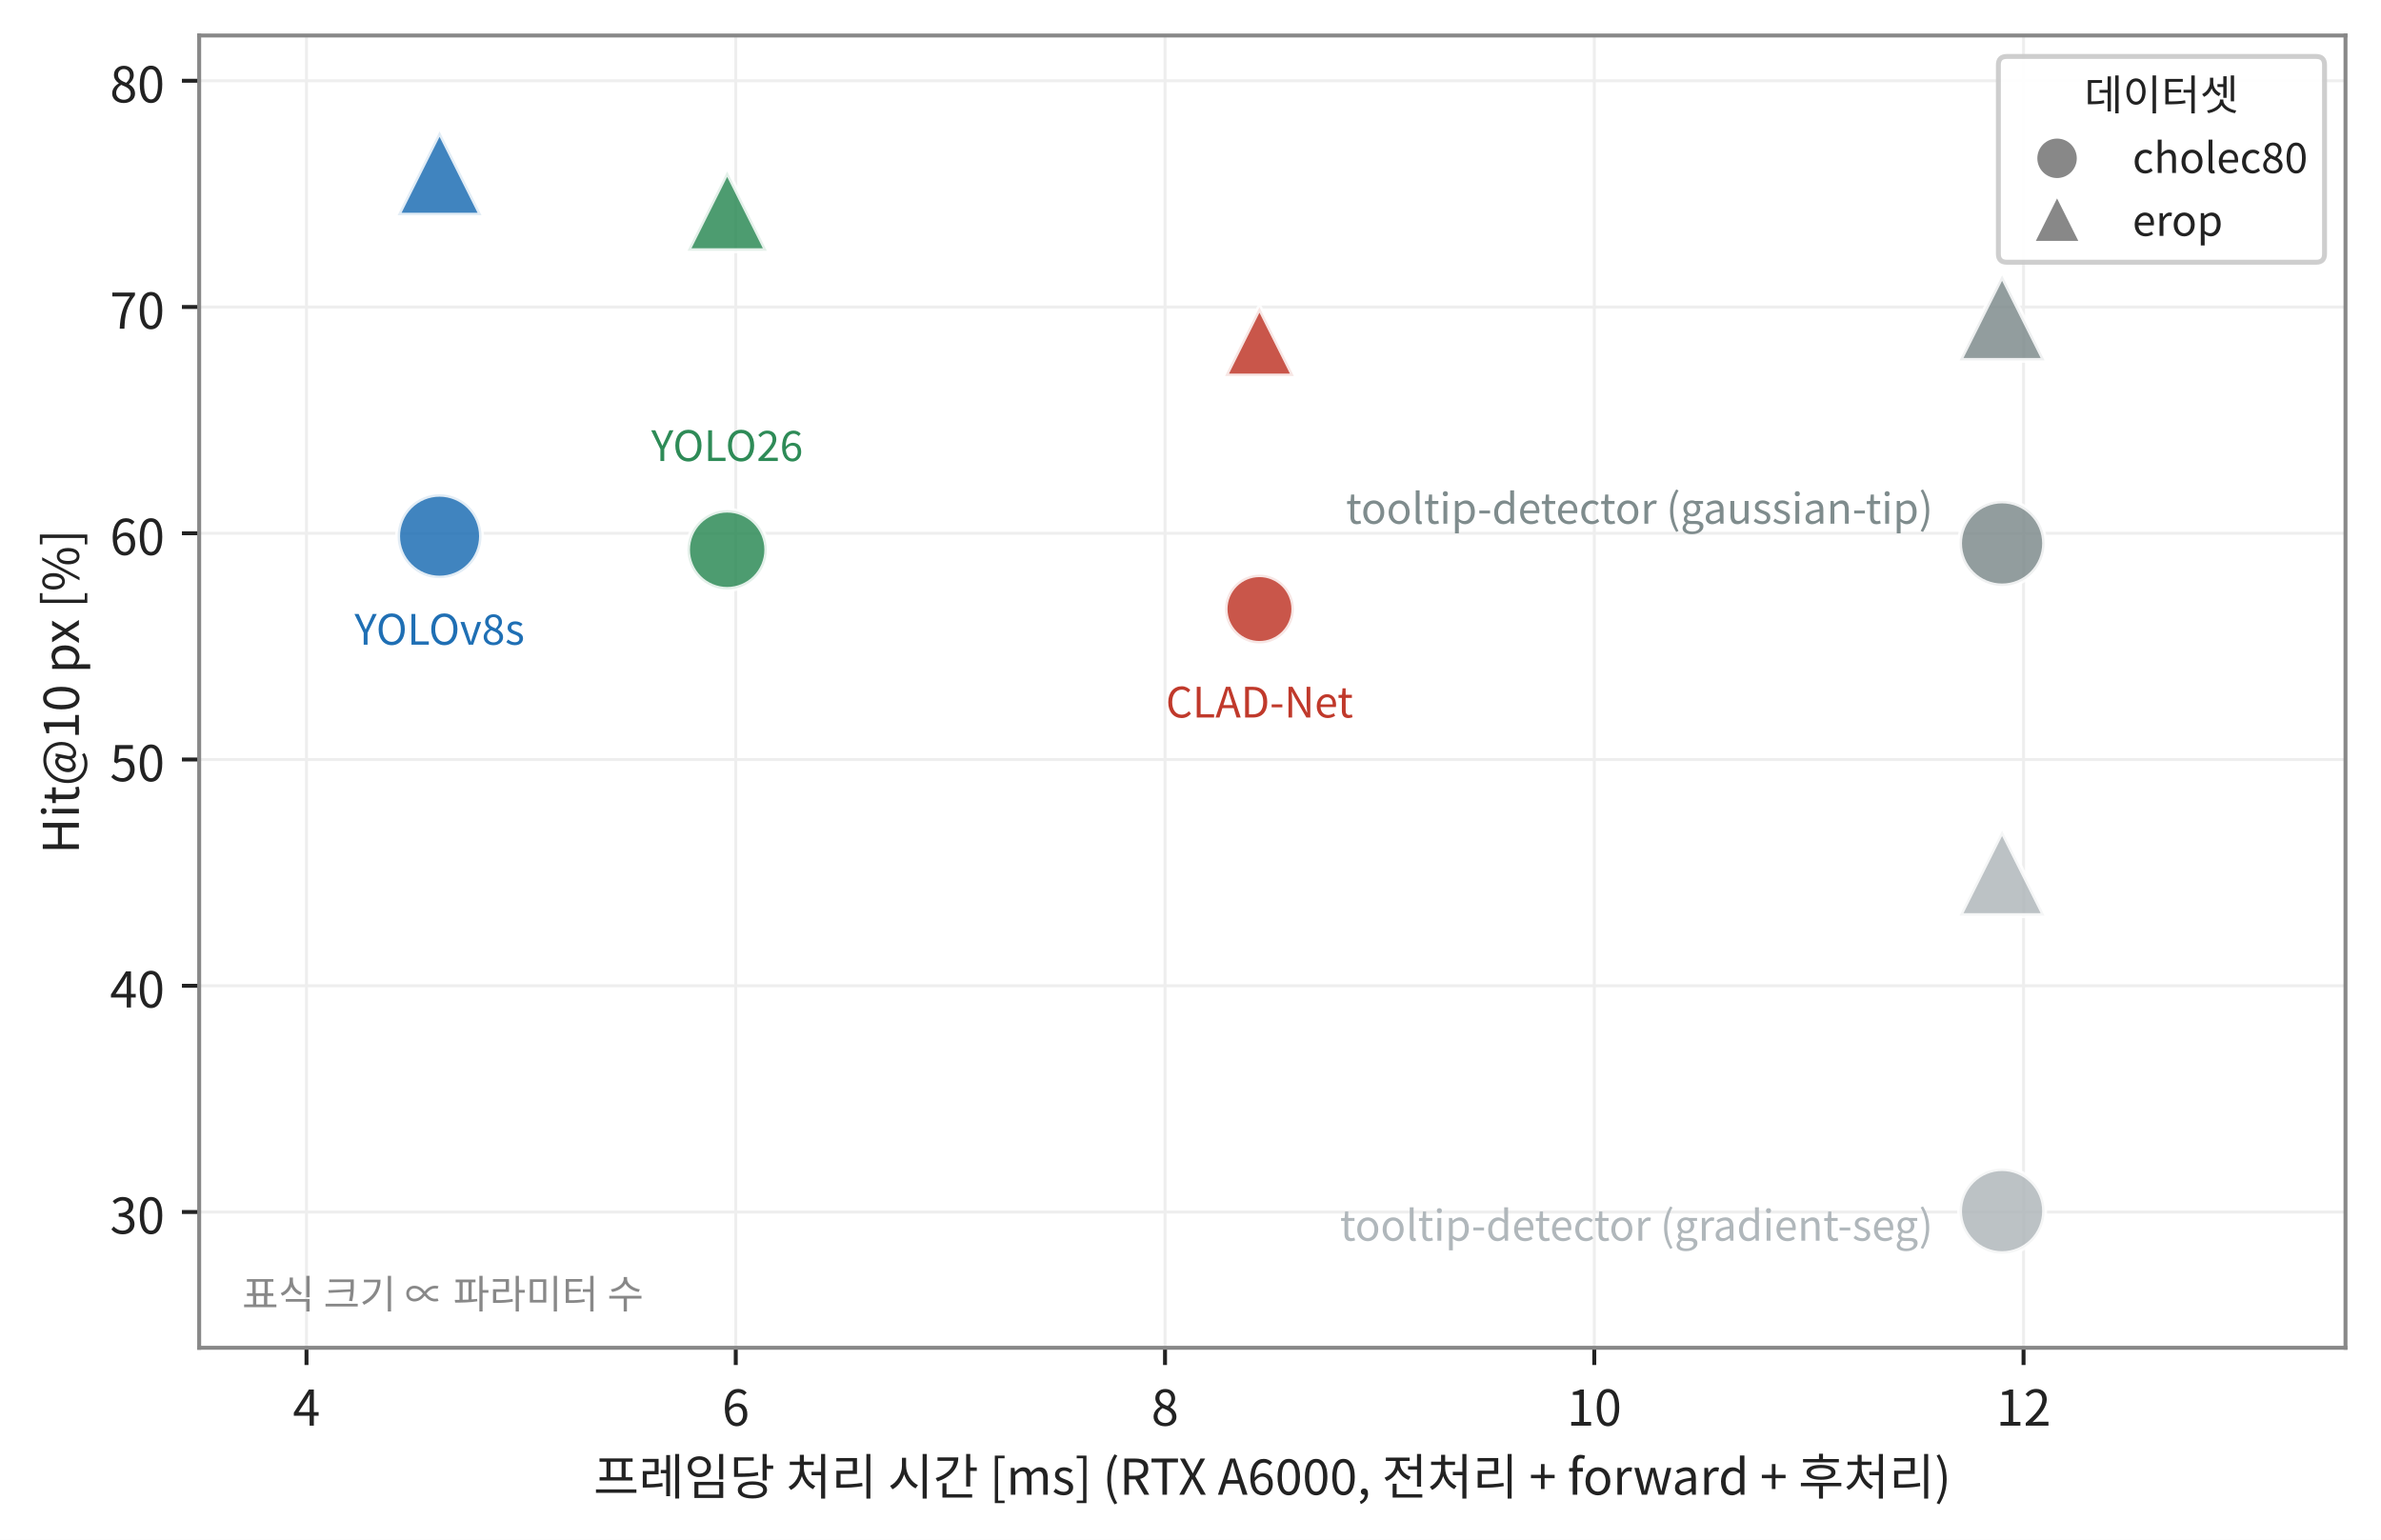
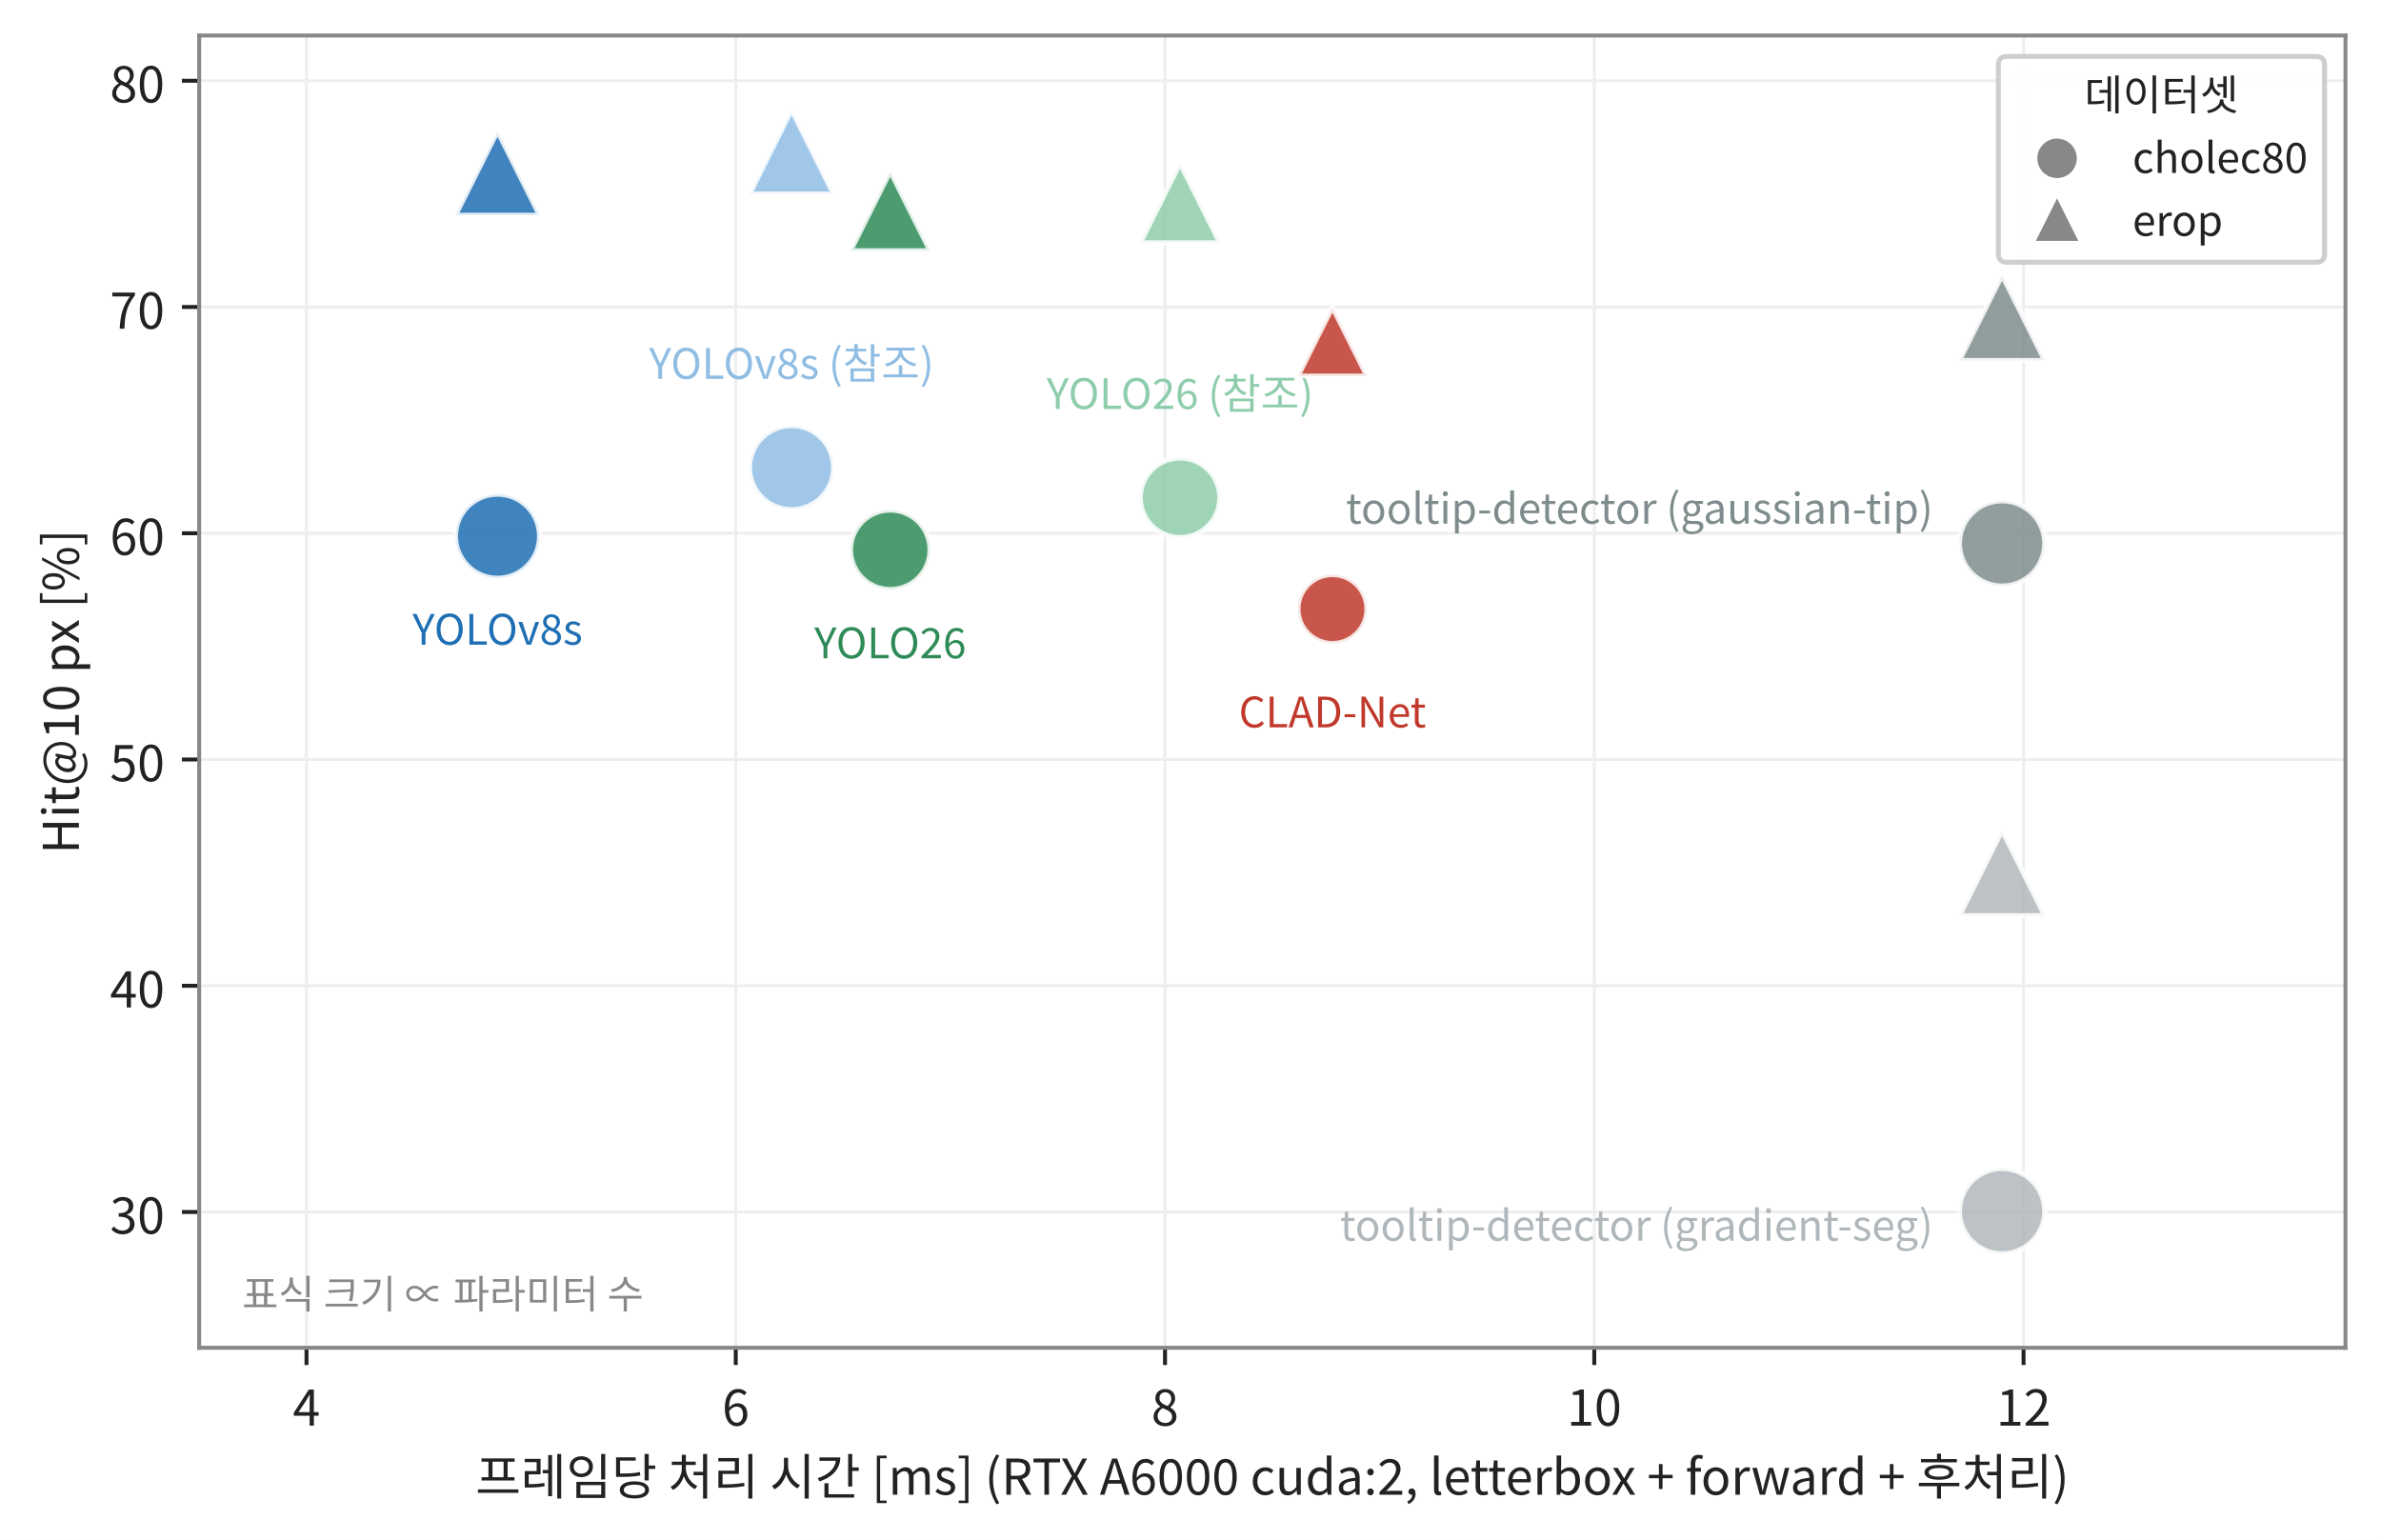
<svg xmlns="http://www.w3.org/2000/svg" xmlns:xlink="http://www.w3.org/1999/xlink" width="482.831pt" height="312.271pt" viewBox="0 0 482.831 312.271" version="1.1">
  <defs>
    <style type="text/css">*{stroke-linejoin: round; stroke-linecap: butt}</style>
  </defs>
  <g id="figure_1">
    <g id="patch_1">
      <path d="M 0 312.271  L 482.831 312.271  L 482.831 0  L 0 0  z " style="fill: #ffffff" />
    </g>
    <g id="axes_1">
      <g id="patch_2">
        <path d="M 40.391 273.312  L 475.631 273.312  L 475.631 7.2  L 40.391 7.2  z " style="fill: #ffffff" />
      </g>
      <g id="matplotlib.axis_1">
        <g id="xtick_1">
          <g id="line2d_1">
-             <path d="M 62.153 273.312  L 62.153 7.2  " clip-path="url(#pa498718933)" style="fill: none; stroke: #eeeeee; stroke-width: 0.6; stroke-linecap: square" />
+             <path d="M 62.153 273.312  L 62.153 7.2  " clip-path="url(#p1fe348d883)" style="fill: none; stroke: #eeeeee; stroke-width: 0.6; stroke-linecap: square" />
          </g>
          <g id="line2d_2">
            <defs>
-               <path id="me7323edc23" d="M 0 0  L 0 3.5  " style="stroke: #222222; stroke-width: 0.8" />
+               <path id="md5308b21cf" d="M 0 0  L 0 3.5  " style="stroke: #222222; stroke-width: 0.8" />
            </defs>
            <g>
-               <use xlink:href="#me7323edc23" x="62.153" y="273.312" style="fill: #222222; stroke: #222222; stroke-width: 0.8" />
+               <use xlink:href="#md5308b21cf" x="62.153" y="273.312" style="fill: #222222; stroke: #222222; stroke-width: 0.8" />
            </g>
          </g>
          <g id="text_1">
            <text style="font-size: 10px; font-family: 'Noto Sans CJK KR', 'NanumGothic', 'DejaVu Sans'; text-anchor: middle; fill: #222222" x="62.153" y="289.112" transform="rotate(-0 62.15263 289.112)">4</text>
          </g>
        </g>
        <g id="xtick_2">
          <g id="line2d_3">
-             <path d="M 149.201 273.312  L 149.201 7.2  " clip-path="url(#pa498718933)" style="fill: none; stroke: #eeeeee; stroke-width: 0.6; stroke-linecap: square" />
+             <path d="M 149.201 273.312  L 149.201 7.2  " clip-path="url(#p1fe348d883)" style="fill: none; stroke: #eeeeee; stroke-width: 0.6; stroke-linecap: square" />
          </g>
          <g id="line2d_4">
            <g>
-               <use xlink:href="#me7323edc23" x="149.201" y="273.312" style="fill: #222222; stroke: #222222; stroke-width: 0.8" />
+               <use xlink:href="#md5308b21cf" x="149.201" y="273.312" style="fill: #222222; stroke: #222222; stroke-width: 0.8" />
            </g>
          </g>
          <g id="text_2">
            <text style="font-size: 10px; font-family: 'Noto Sans CJK KR', 'NanumGothic', 'DejaVu Sans'; text-anchor: middle; fill: #222222" x="149.201" y="289.112" transform="rotate(-0 149.2006 289.112)">6</text>
          </g>
        </g>
        <g id="xtick_3">
          <g id="line2d_5">
-             <path d="M 236.249 273.312  L 236.249 7.2  " clip-path="url(#pa498718933)" style="fill: none; stroke: #eeeeee; stroke-width: 0.6; stroke-linecap: square" />
+             <path d="M 236.249 273.312  L 236.249 7.2  " clip-path="url(#p1fe348d883)" style="fill: none; stroke: #eeeeee; stroke-width: 0.6; stroke-linecap: square" />
          </g>
          <g id="line2d_6">
            <g>
-               <use xlink:href="#me7323edc23" x="236.249" y="273.312" style="fill: #222222; stroke: #222222; stroke-width: 0.8" />
+               <use xlink:href="#md5308b21cf" x="236.249" y="273.312" style="fill: #222222; stroke: #222222; stroke-width: 0.8" />
            </g>
          </g>
          <g id="text_3">
            <text style="font-size: 10px; font-family: 'Noto Sans CJK KR', 'NanumGothic', 'DejaVu Sans'; text-anchor: middle; fill: #222222" x="236.249" y="289.112" transform="rotate(-0 236.2486 289.112)">8</text>
          </g>
        </g>
        <g id="xtick_4">
          <g id="line2d_7">
-             <path d="M 323.297 273.312  L 323.297 7.2  " clip-path="url(#pa498718933)" style="fill: none; stroke: #eeeeee; stroke-width: 0.6; stroke-linecap: square" />
+             <path d="M 323.297 273.312  L 323.297 7.2  " clip-path="url(#p1fe348d883)" style="fill: none; stroke: #eeeeee; stroke-width: 0.6; stroke-linecap: square" />
          </g>
          <g id="line2d_8">
            <g>
-               <use xlink:href="#me7323edc23" x="323.297" y="273.312" style="fill: #222222; stroke: #222222; stroke-width: 0.8" />
+               <use xlink:href="#md5308b21cf" x="323.297" y="273.312" style="fill: #222222; stroke: #222222; stroke-width: 0.8" />
            </g>
          </g>
          <g id="text_4">
            <text style="font-size: 10px; font-family: 'Noto Sans CJK KR', 'NanumGothic', 'DejaVu Sans'; text-anchor: middle; fill: #222222" x="323.297" y="289.112" transform="rotate(-0 323.2966 289.112)">10</text>
          </g>
        </g>
        <g id="xtick_5">
          <g id="line2d_9">
-             <path d="M 410.345 273.312  L 410.345 7.2  " clip-path="url(#pa498718933)" style="fill: none; stroke: #eeeeee; stroke-width: 0.6; stroke-linecap: square" />
+             <path d="M 410.345 273.312  L 410.345 7.2  " clip-path="url(#p1fe348d883)" style="fill: none; stroke: #eeeeee; stroke-width: 0.6; stroke-linecap: square" />
          </g>
          <g id="line2d_10">
            <g>
-               <use xlink:href="#me7323edc23" x="410.345" y="273.312" style="fill: #222222; stroke: #222222; stroke-width: 0.8" />
+               <use xlink:href="#md5308b21cf" x="410.345" y="273.312" style="fill: #222222; stroke: #222222; stroke-width: 0.8" />
            </g>
          </g>
          <g id="text_5">
            <text style="font-size: 10px; font-family: 'Noto Sans CJK KR', 'NanumGothic', 'DejaVu Sans'; text-anchor: middle; fill: #222222" x="410.345" y="289.112" transform="rotate(-0 410.3446 289.112)">12</text>
          </g>
        </g>
        <g id="text_6">
-           <text style="font-size: 10px; font-family: 'Noto Sans CJK KR', 'NanumGothic', 'DejaVu Sans'; text-anchor: middle; fill: #222222" x="258.011" y="303.112" transform="rotate(-0 258.0106 303.112)">프레임당 처리 시간 [ms]  (RTX A6000, 전처리 + forward + 후처리)</text>
+           <text style="font-size: 10px; font-family: 'Noto Sans CJK KR', 'NanumGothic', 'DejaVu Sans'; text-anchor: middle; fill: #222222" x="258.011" y="303.112" transform="rotate(-0 258.0106 303.112)">프레임당 처리 시간 [ms]  (RTX A6000 cuda:2, letterbox + forward + 후처리)</text>
        </g>
      </g>
      <g id="matplotlib.axis_2">
        <g id="ytick_1">
          <g id="line2d_11">
-             <path d="M 40.391 245.783  L 475.631 245.783  " clip-path="url(#pa498718933)" style="fill: none; stroke: #eeeeee; stroke-width: 0.6; stroke-linecap: square" />
+             <path d="M 40.391 245.783  L 475.631 245.783  " clip-path="url(#p1fe348d883)" style="fill: none; stroke: #eeeeee; stroke-width: 0.6; stroke-linecap: square" />
          </g>
          <g id="line2d_12">
            <defs>
-               <path id="m75d88e7c2c" d="M 0 0  L -3.5 0  " style="stroke: #222222; stroke-width: 0.8" />
+               <path id="m856b063bbc" d="M 0 0  L -3.5 0  " style="stroke: #222222; stroke-width: 0.8" />
            </defs>
            <g>
-               <use xlink:href="#m75d88e7c2c" x="40.391" y="245.783" style="fill: #222222; stroke: #222222; stroke-width: 0.8" />
+               <use xlink:href="#m856b063bbc" x="40.391" y="245.783" style="fill: #222222; stroke: #222222; stroke-width: 0.8" />
            </g>
          </g>
          <g id="text_7">
            <text style="font-size: 10px; font-family: 'Noto Sans CJK KR', 'NanumGothic', 'DejaVu Sans'; text-anchor: end; fill: #222222" x="33.391" y="250.183" transform="rotate(-0 33.39062 250.1832)">30</text>
          </g>
        </g>
        <g id="ytick_2">
          <g id="line2d_13">
-             <path d="M 40.391 199.902  L 475.631 199.902  " clip-path="url(#pa498718933)" style="fill: none; stroke: #eeeeee; stroke-width: 0.6; stroke-linecap: square" />
+             <path d="M 40.391 199.902  L 475.631 199.902  " clip-path="url(#p1fe348d883)" style="fill: none; stroke: #eeeeee; stroke-width: 0.6; stroke-linecap: square" />
          </g>
          <g id="line2d_14">
            <g>
-               <use xlink:href="#m75d88e7c2c" x="40.391" y="199.902" style="fill: #222222; stroke: #222222; stroke-width: 0.8" />
+               <use xlink:href="#m856b063bbc" x="40.391" y="199.902" style="fill: #222222; stroke: #222222; stroke-width: 0.8" />
            </g>
          </g>
          <g id="text_8">
            <text style="font-size: 10px; font-family: 'Noto Sans CJK KR', 'NanumGothic', 'DejaVu Sans'; text-anchor: end; fill: #222222" x="33.391" y="204.302" transform="rotate(-0 33.39062 204.3018)">40</text>
          </g>
        </g>
        <g id="ytick_3">
          <g id="line2d_15">
-             <path d="M 40.391 154.02  L 475.631 154.02  " clip-path="url(#pa498718933)" style="fill: none; stroke: #eeeeee; stroke-width: 0.6; stroke-linecap: square" />
+             <path d="M 40.391 154.02  L 475.631 154.02  " clip-path="url(#p1fe348d883)" style="fill: none; stroke: #eeeeee; stroke-width: 0.6; stroke-linecap: square" />
          </g>
          <g id="line2d_16">
            <g>
-               <use xlink:href="#m75d88e7c2c" x="40.391" y="154.02" style="fill: #222222; stroke: #222222; stroke-width: 0.8" />
+               <use xlink:href="#m856b063bbc" x="40.391" y="154.02" style="fill: #222222; stroke: #222222; stroke-width: 0.8" />
            </g>
          </g>
          <g id="text_9">
            <text style="font-size: 10px; font-family: 'Noto Sans CJK KR', 'NanumGothic', 'DejaVu Sans'; text-anchor: end; fill: #222222" x="33.391" y="158.42" transform="rotate(-0 33.39062 158.4204)">50</text>
          </g>
        </g>
        <g id="ytick_4">
          <g id="line2d_17">
-             <path d="M 40.391 108.139  L 475.631 108.139  " clip-path="url(#pa498718933)" style="fill: none; stroke: #eeeeee; stroke-width: 0.6; stroke-linecap: square" />
+             <path d="M 40.391 108.139  L 475.631 108.139  " clip-path="url(#p1fe348d883)" style="fill: none; stroke: #eeeeee; stroke-width: 0.6; stroke-linecap: square" />
          </g>
          <g id="line2d_18">
            <g>
-               <use xlink:href="#m75d88e7c2c" x="40.391" y="108.139" style="fill: #222222; stroke: #222222; stroke-width: 0.8" />
+               <use xlink:href="#m856b063bbc" x="40.391" y="108.139" style="fill: #222222; stroke: #222222; stroke-width: 0.8" />
            </g>
          </g>
          <g id="text_10">
            <text style="font-size: 10px; font-family: 'Noto Sans CJK KR', 'NanumGothic', 'DejaVu Sans'; text-anchor: end; fill: #222222" x="33.391" y="112.539" transform="rotate(-0 33.39062 112.539)">60</text>
          </g>
        </g>
        <g id="ytick_5">
          <g id="line2d_19">
-             <path d="M 40.391 62.258  L 475.631 62.258  " clip-path="url(#pa498718933)" style="fill: none; stroke: #eeeeee; stroke-width: 0.6; stroke-linecap: square" />
+             <path d="M 40.391 62.258  L 475.631 62.258  " clip-path="url(#p1fe348d883)" style="fill: none; stroke: #eeeeee; stroke-width: 0.6; stroke-linecap: square" />
          </g>
          <g id="line2d_20">
            <g>
-               <use xlink:href="#m75d88e7c2c" x="40.391" y="62.258" style="fill: #222222; stroke: #222222; stroke-width: 0.8" />
+               <use xlink:href="#m856b063bbc" x="40.391" y="62.258" style="fill: #222222; stroke: #222222; stroke-width: 0.8" />
            </g>
          </g>
          <g id="text_11">
            <text style="font-size: 10px; font-family: 'Noto Sans CJK KR', 'NanumGothic', 'DejaVu Sans'; text-anchor: end; fill: #222222" x="33.391" y="66.658" transform="rotate(-0 33.39062 66.65766)">70</text>
          </g>
        </g>
        <g id="ytick_6">
          <g id="line2d_21">
-             <path d="M 40.391 16.376  L 475.631 16.376  " clip-path="url(#pa498718933)" style="fill: none; stroke: #eeeeee; stroke-width: 0.6; stroke-linecap: square" />
+             <path d="M 40.391 16.376  L 475.631 16.376  " clip-path="url(#p1fe348d883)" style="fill: none; stroke: #eeeeee; stroke-width: 0.6; stroke-linecap: square" />
          </g>
          <g id="line2d_22">
            <g>
-               <use xlink:href="#m75d88e7c2c" x="40.391" y="16.376" style="fill: #222222; stroke: #222222; stroke-width: 0.8" />
+               <use xlink:href="#m856b063bbc" x="40.391" y="16.376" style="fill: #222222; stroke: #222222; stroke-width: 0.8" />
            </g>
          </g>
          <g id="text_12">
            <text style="font-size: 10px; font-family: 'Noto Sans CJK KR', 'NanumGothic', 'DejaVu Sans'; text-anchor: end; fill: #222222" x="33.391" y="20.776" transform="rotate(-0 33.39062 20.77628)">80</text>
          </g>
        </g>
        <g id="text_13">
          <text style="font-size: 10px; font-family: 'Noto Sans CJK KR', 'NanumGothic', 'DejaVu Sans'; text-anchor: middle; fill: #222222" x="16" y="140.256" transform="rotate(-90 16 140.256)">Hit@10 px [%]</text>
        </g>
      </g>
      <g id="patch_3">
        <path d="M 40.391 273.312  L 40.391 7.2  " style="fill: none; stroke: #888888; stroke-width: 0.8; stroke-linejoin: miter; stroke-linecap: square" />
      </g>
      <g id="patch_4">
        <path d="M 475.631 273.312  L 475.631 7.2  " style="fill: none; stroke: #888888; stroke-width: 0.8; stroke-linejoin: miter; stroke-linecap: square" />
      </g>
      <g id="patch_5">
        <path d="M 40.391 273.312  L 475.631 273.312  " style="fill: none; stroke: #888888; stroke-width: 0.8; stroke-linejoin: miter; stroke-linecap: square" />
      </g>
      <g id="patch_6">
        <path d="M 40.391 7.2  L 475.631 7.2  " style="fill: none; stroke: #888888; stroke-width: 0.8; stroke-linejoin: miter; stroke-linecap: square" />
      </g>
      <g id="PathCollection_1">
        <defs>
-           <path id="maf122e0b66" d="M 0 8.509  C 2.257 8.509 4.421 7.613 6.017 6.017  C 7.613 4.421 8.509 2.257 8.509 0  C 8.509 -2.257 7.613 -4.421 6.017 -6.017  C 4.421 -7.613 2.257 -8.509 0 -8.509  C -2.257 -8.509 -4.421 -7.613 -6.017 -6.017  C -7.613 -4.421 -8.509 -2.257 -8.509 0  C -8.509 2.257 -7.613 4.421 -6.017 6.017  C -4.421 7.613 -2.257 8.509 0 8.509  z " style="stroke: #ffffff; stroke-opacity: 0.85" />
-         </defs>
-         <g clip-path="url(#pa498718933)">
-           <use xlink:href="#maf122e0b66" x="89.138" y="108.735" style="fill: #1f6fb4; fill-opacity: 0.85; stroke: #ffffff; stroke-opacity: 0.85" />
+           <path id="ma1e6c63f94" d="M 0 8.509  C 2.257 8.509 4.421 7.613 6.017 6.017  C 7.613 4.421 8.509 2.257 8.509 0  C 8.509 -2.257 7.613 -4.421 6.017 -6.017  C 4.421 -7.613 2.257 -8.509 0 -8.509  C -2.257 -8.509 -4.421 -7.613 -6.017 -6.017  C -7.613 -4.421 -8.509 -2.257 -8.509 0  C -8.509 2.257 -7.613 4.421 -6.017 6.017  C -4.421 7.613 -2.257 8.509 0 8.509  z " style="stroke: #ffffff; stroke-opacity: 0.85" />
+         </defs>
+         <g clip-path="url(#p1fe348d883)">
+           <use xlink:href="#ma1e6c63f94" x="160.517" y="94.833" style="fill: #8fbde3; fill-opacity: 0.85; stroke: #ffffff; stroke-opacity: 0.85" />
        </g>
      </g>
      <g id="text_14">
-         <text style="font-size: 8.5px; font-family: 'Noto Sans CJK KR', 'NanumGothic', 'DejaVu Sans'; text-anchor: middle; fill: #1f6fb4" x="89.138" y="130.735" transform="rotate(-0 89.13751 130.7355)">YOLOv8s</text>
+         <text style="font-size: 8.5px; font-family: 'Noto Sans CJK KR', 'NanumGothic', 'DejaVu Sans'; text-anchor: middle; fill: #8fbde3" x="160.517" y="76.833" transform="rotate(-0 160.5169 76.83343)">YOLOv8s (참조)</text>
      </g>
      <g id="PathCollection_2">
        <defs>
-           <path id="m44e439b7ac" d="M 0 8.042  C 2.133 8.042 4.179 7.195 5.687 5.687  C 7.195 4.179 8.042 2.133 8.042 0  C 8.042 -2.133 7.195 -4.179 5.687 -5.687  C 4.179 -7.195 2.133 -8.042 0 -8.042  C -2.133 -8.042 -4.179 -7.195 -5.687 -5.687  C -7.195 -4.179 -8.042 -2.133 -8.042 0  C -8.042 2.133 -7.195 4.179 -5.687 5.687  C -4.179 7.195 -2.133 8.042 0 8.042  z " style="stroke: #ffffff; stroke-opacity: 0.85" />
-         </defs>
-         <g clip-path="url(#pa498718933)">
-           <use xlink:href="#m44e439b7ac" x="147.46" y="111.488" style="fill: #2e8b57; fill-opacity: 0.85; stroke: #ffffff; stroke-opacity: 0.85" />
+           <path id="mb35c1f02f2" d="M 0 8.509  C 2.257 8.509 4.421 7.613 6.017 6.017  C 7.613 4.421 8.509 2.257 8.509 0  C 8.509 -2.257 7.613 -4.421 6.017 -6.017  C 4.421 -7.613 2.257 -8.509 0 -8.509  C -2.257 -8.509 -4.421 -7.613 -6.017 -6.017  C -7.613 -4.421 -8.509 -2.257 -8.509 0  C -8.509 2.257 -7.613 4.421 -6.017 6.017  C -4.421 7.613 -2.257 8.509 0 8.509  z " style="stroke: #ffffff; stroke-opacity: 0.85" />
+         </defs>
+         <g clip-path="url(#p1fe348d883)">
+           <use xlink:href="#mb35c1f02f2" x="100.889" y="108.735" style="fill: #1f6fb4; fill-opacity: 0.85; stroke: #ffffff; stroke-opacity: 0.85" />
        </g>
      </g>
      <g id="text_15">
-         <text style="font-size: 8.5px; font-family: 'Noto Sans CJK KR', 'NanumGothic', 'DejaVu Sans'; text-anchor: middle; fill: #2e8b57" x="147.46" y="93.488" transform="rotate(-0 147.4597 93.48838)">YOLO26</text>
+         <text style="font-size: 8.5px; font-family: 'Noto Sans CJK KR', 'NanumGothic', 'DejaVu Sans'; text-anchor: middle; fill: #1f6fb4" x="100.889" y="130.735" transform="rotate(-0 100.889 130.7355)">YOLOv8s</text>
      </g>
      <g id="PathCollection_3">
        <defs>
-           <path id="m5e88210fd1" d="M 0 6.977  C 1.85 6.977 3.625 6.242 4.934 4.934  C 6.242 3.625 6.977 1.85 6.977 0  C 6.977 -1.85 6.242 -3.625 4.934 -4.934  C 3.625 -6.242 1.85 -6.977 0 -6.977  C -1.85 -6.977 -3.625 -6.242 -4.934 -4.934  C -6.242 -3.625 -6.977 -1.85 -6.977 0  C -6.977 1.85 -6.242 3.625 -4.934 4.934  C -3.625 6.242 -1.85 6.977 0 6.977  z " style="stroke: #ffffff; stroke-opacity: 0.85" />
-         </defs>
-         <g clip-path="url(#pa498718933)">
-           <use xlink:href="#m5e88210fd1" x="255.399" y="123.509" style="fill: #c0392b; fill-opacity: 0.85; stroke: #ffffff; stroke-opacity: 0.85" />
+           <path id="m612e22932b" d="M 0 8.042  C 2.133 8.042 4.179 7.195 5.687 5.687  C 7.195 4.179 8.042 2.133 8.042 0  C 8.042 -2.133 7.195 -4.179 5.687 -5.687  C 4.179 -7.195 2.133 -8.042 0 -8.042  C -2.133 -8.042 -4.179 -7.195 -5.687 -5.687  C -7.195 -4.179 -8.042 -2.133 -8.042 0  C -8.042 2.133 -7.195 4.179 -5.687 5.687  C -4.179 7.195 -2.133 8.042 0 8.042  z " style="stroke: #ffffff; stroke-opacity: 0.85" />
+         </defs>
+         <g clip-path="url(#p1fe348d883)">
+           <use xlink:href="#m612e22932b" x="239.295" y="100.936" style="fill: #8ecdab; fill-opacity: 0.85; stroke: #ffffff; stroke-opacity: 0.85" />
        </g>
      </g>
      <g id="text_16">
-         <text style="font-size: 8.5px; font-family: 'Noto Sans CJK KR', 'NanumGothic', 'DejaVu Sans'; text-anchor: middle; fill: #c0392b" x="255.399" y="145.509" transform="rotate(-0 255.3992 145.5093)">CLAD-Net</text>
+         <text style="font-size: 8.5px; font-family: 'Noto Sans CJK KR', 'NanumGothic', 'DejaVu Sans'; text-anchor: middle; fill: #8ecdab" x="239.295" y="82.936" transform="rotate(-0 239.2953 82.93566)">YOLO26 (참조)</text>
      </g>
      <g id="PathCollection_4">
        <defs>
-           <path id="mc98b1f87cd" d="M 0 8.627  C 2.288 8.627 4.482 7.718 6.1 6.1  C 7.718 4.482 8.627 2.288 8.627 0  C 8.627 -2.288 7.718 -4.482 6.1 -6.1  C 4.482 -7.718 2.288 -8.627 0 -8.627  C -2.288 -8.627 -4.482 -7.718 -6.1 -6.1  C -7.718 -4.482 -8.627 -2.288 -8.627 0  C -8.627 2.288 -7.718 4.482 -6.1 6.1  C -4.482 7.718 -2.288 8.627 0 8.627  z " style="stroke: #ffffff; stroke-opacity: 0.85" />
-         </defs>
-         <g clip-path="url(#pa498718933)">
-           <use xlink:href="#mc98b1f87cd" x="405.992" y="110.204" style="fill: #7f8c8d; fill-opacity: 0.85; stroke: #ffffff; stroke-opacity: 0.85" />
+           <path id="ma83867186e" d="M 0 8.042  C 2.133 8.042 4.179 7.195 5.687 5.687  C 7.195 4.179 8.042 2.133 8.042 0  C 8.042 -2.133 7.195 -4.179 5.687 -5.687  C 4.179 -7.195 2.133 -8.042 0 -8.042  C -2.133 -8.042 -4.179 -7.195 -5.687 -5.687  C -7.195 -4.179 -8.042 -2.133 -8.042 0  C -8.042 2.133 -7.195 4.179 -5.687 5.687  C -4.179 7.195 -2.133 8.042 0 8.042  z " style="stroke: #ffffff; stroke-opacity: 0.85" />
+         </defs>
+         <g clip-path="url(#p1fe348d883)">
+           <use xlink:href="#ma83867186e" x="180.538" y="111.488" style="fill: #2e8b57; fill-opacity: 0.85; stroke: #ffffff; stroke-opacity: 0.85" />
        </g>
      </g>
      <g id="text_17">
+         <text style="font-size: 8.5px; font-family: 'Noto Sans CJK KR', 'NanumGothic', 'DejaVu Sans'; text-anchor: middle; fill: #2e8b57" x="180.538" y="133.488" transform="rotate(-0 180.5379 133.4884)">YOLO26</text>
+       </g>
+       <g id="PathCollection_5">
+         <defs>
+           <path id="mc2f38f4b27" d="M 0 6.977  C 1.85 6.977 3.625 6.242 4.934 4.934  C 6.242 3.625 6.977 1.85 6.977 0  C 6.977 -1.85 6.242 -3.625 4.934 -4.934  C 3.625 -6.242 1.85 -6.977 0 -6.977  C -1.85 -6.977 -3.625 -6.242 -4.934 -4.934  C -6.242 -3.625 -6.977 -1.85 -6.977 0  C -6.977 1.85 -6.242 3.625 -4.934 4.934  C -3.625 6.242 -1.85 6.977 0 6.977  z " style="stroke: #ffffff; stroke-opacity: 0.85" />
+         </defs>
+         <g clip-path="url(#p1fe348d883)">
+           <use xlink:href="#mc2f38f4b27" x="270.197" y="123.509" style="fill: #c0392b; fill-opacity: 0.85; stroke: #ffffff; stroke-opacity: 0.85" />
+         </g>
+       </g>
+       <g id="text_18">
+         <text style="font-size: 8.5px; font-family: 'Noto Sans CJK KR', 'NanumGothic', 'DejaVu Sans'; text-anchor: middle; fill: #c0392b" x="270.197" y="147.509" transform="rotate(-0 270.1973 147.5093)">CLAD-Net</text>
+       </g>
+       <g id="PathCollection_6">
+         <defs>
+           <path id="mee833c43d3" d="M 0 8.627  C 2.288 8.627 4.482 7.718 6.1 6.1  C 7.718 4.482 8.627 2.288 8.627 0  C 8.627 -2.288 7.718 -4.482 6.1 -6.1  C 4.482 -7.718 2.288 -8.627 0 -8.627  C -2.288 -8.627 -4.482 -7.718 -6.1 -6.1  C -7.718 -4.482 -8.627 -2.288 -8.627 0  C -8.627 2.288 -7.718 4.482 -6.1 6.1  C -4.482 7.718 -2.288 8.627 0 8.627  z " style="stroke: #ffffff; stroke-opacity: 0.85" />
+         </defs>
+         <g clip-path="url(#p1fe348d883)">
+           <use xlink:href="#mee833c43d3" x="405.992" y="110.204" style="fill: #7f8c8d; fill-opacity: 0.85; stroke: #ffffff; stroke-opacity: 0.85" />
+         </g>
+       </g>
+       <g id="text_19">
        <text style="font-size: 8.5px; font-family: 'Noto Sans CJK KR', 'NanumGothic', 'DejaVu Sans'; text-anchor: end; fill: #7f8c8d" x="391.992" y="106.204" transform="rotate(-0 391.9922 106.2037)">tooltip-detector (gaussian-tip)</text>
      </g>
-       <g id="PathCollection_5">
-         <defs>
-           <path id="mf36bd44357" d="M 0 8.627  C 2.288 8.627 4.482 7.718 6.1 6.1  C 7.718 4.482 8.627 2.288 8.627 0  C 8.627 -2.288 7.718 -4.482 6.1 -6.1  C 4.482 -7.718 2.288 -8.627 0 -8.627  C -2.288 -8.627 -4.482 -7.718 -6.1 -6.1  C -7.718 -4.482 -8.627 -2.288 -8.627 0  C -8.627 2.288 -7.718 4.482 -6.1 6.1  C -4.482 7.718 -2.288 8.627 0 8.627  z " style="stroke: #ffffff; stroke-opacity: 0.85" />
-         </defs>
-         <g clip-path="url(#pa498718933)">
-           <use xlink:href="#mf36bd44357" x="405.992" y="245.6" style="fill: #b0b7bb; fill-opacity: 0.85; stroke: #ffffff; stroke-opacity: 0.85" />
-         </g>
-       </g>
-       <g id="text_18">
+       <g id="PathCollection_7">
+         <defs>
+           <path id="m55f9de6e48" d="M 0 8.627  C 2.288 8.627 4.482 7.718 6.1 6.1  C 7.718 4.482 8.627 2.288 8.627 0  C 8.627 -2.288 7.718 -4.482 6.1 -6.1  C 4.482 -7.718 2.288 -8.627 0 -8.627  C -2.288 -8.627 -4.482 -7.718 -6.1 -6.1  C -7.718 -4.482 -8.627 -2.288 -8.627 0  C -8.627 2.288 -7.718 4.482 -6.1 6.1  C -4.482 7.718 -2.288 8.627 0 8.627  z " style="stroke: #ffffff; stroke-opacity: 0.85" />
+         </defs>
+         <g clip-path="url(#p1fe348d883)">
+           <use xlink:href="#m55f9de6e48" x="405.992" y="245.6" style="fill: #b0b7bb; fill-opacity: 0.85; stroke: #ffffff; stroke-opacity: 0.85" />
+         </g>
+       </g>
+       <g id="text_20">
        <text style="font-size: 8.5px; font-family: 'Noto Sans CJK KR', 'NanumGothic', 'DejaVu Sans'; text-anchor: end; fill: #b0b7bb" x="391.992" y="251.6" transform="rotate(-0 391.9922 251.5996)">tooltip-detector (gradient-seg)</text>
      </g>
-       <g id="PathCollection_6">
-         <defs>
-           <path id="m7c5fd0d0c3" d="M 0 -8.509  L -8.509 8.509  L 8.509 8.509  z " style="stroke: #ffffff; stroke-opacity: 0.85" />
-         </defs>
-         <g clip-path="url(#pa498718933)">
-           <use xlink:href="#m7c5fd0d0c3" x="89.138" y="35.142" style="fill: #1f6fb4; fill-opacity: 0.85; stroke: #ffffff; stroke-opacity: 0.85" />
-         </g>
-       </g>
-       <g id="PathCollection_7">
-         <defs>
-           <path id="m253ff1458e" d="M 0 -8.042  L -8.042 8.042  L 8.042 8.042  z " style="stroke: #ffffff; stroke-opacity: 0.85" />
-         </defs>
-         <g clip-path="url(#pa498718933)">
-           <use xlink:href="#m253ff1458e" x="147.46" y="42.804" style="fill: #2e8b57; fill-opacity: 0.85; stroke: #ffffff; stroke-opacity: 0.85" />
-         </g>
-       </g>
      <g id="PathCollection_8">
        <defs>
-           <path id="m18d0d30bd1" d="M 0 -6.977  L -6.977 6.977  L 6.977 6.977  z " style="stroke: #ffffff; stroke-opacity: 0.85" />
-         </defs>
-         <g clip-path="url(#pa498718933)">
-           <use xlink:href="#m18d0d30bd1" x="255.399" y="69.278" style="fill: #c0392b; fill-opacity: 0.85; stroke: #ffffff; stroke-opacity: 0.85" />
+           <path id="me851ee036a" d="M 0 -8.509  L -8.509 8.509  L 8.509 8.509  z " style="stroke: #ffffff; stroke-opacity: 0.85" />
+         </defs>
+         <g clip-path="url(#p1fe348d883)">
+           <use xlink:href="#me851ee036a" x="160.517" y="30.829" style="fill: #8fbde3; fill-opacity: 0.85; stroke: #ffffff; stroke-opacity: 0.85" />
        </g>
      </g>
      <g id="PathCollection_9">
        <defs>
-           <path id="m7f147763a0" d="M 0 -8.627  L -8.627 8.627  L 8.627 8.627  z " style="stroke: #ffffff; stroke-opacity: 0.85" />
-         </defs>
-         <g clip-path="url(#pa498718933)">
-           <use xlink:href="#m7f147763a0" x="405.992" y="64.46" style="fill: #7f8c8d; fill-opacity: 0.85; stroke: #ffffff; stroke-opacity: 0.85" />
+           <path id="m76987d960f" d="M 0 -8.509  L -8.509 8.509  L 8.509 8.509  z " style="stroke: #ffffff; stroke-opacity: 0.85" />
+         </defs>
+         <g clip-path="url(#p1fe348d883)">
+           <use xlink:href="#m76987d960f" x="100.889" y="35.142" style="fill: #1f6fb4; fill-opacity: 0.85; stroke: #ffffff; stroke-opacity: 0.85" />
        </g>
      </g>
      <g id="PathCollection_10">
        <defs>
-           <path id="me914ce9015" d="M 0 -8.627  L -8.627 8.627  L 8.627 8.627  z " style="stroke: #ffffff; stroke-opacity: 0.85" />
-         </defs>
-         <g clip-path="url(#pa498718933)">
-           <use xlink:href="#me914ce9015" x="405.992" y="177.053" style="fill: #b0b7bb; fill-opacity: 0.85; stroke: #ffffff; stroke-opacity: 0.85" />
-         </g>
-       </g>
-       <g id="text_19">
+           <path id="m8179354c9d" d="M 0 -8.042  L -8.042 8.042  L 8.042 8.042  z " style="stroke: #ffffff; stroke-opacity: 0.85" />
+         </defs>
+         <g clip-path="url(#p1fe348d883)">
+           <use xlink:href="#m8179354c9d" x="239.295" y="41.198" style="fill: #8ecdab; fill-opacity: 0.85; stroke: #ffffff; stroke-opacity: 0.85" />
+         </g>
+       </g>
+       <g id="PathCollection_11">
+         <defs>
+           <path id="m3404cd0236" d="M 0 -8.042  L -8.042 8.042  L 8.042 8.042  z " style="stroke: #ffffff; stroke-opacity: 0.85" />
+         </defs>
+         <g clip-path="url(#p1fe348d883)">
+           <use xlink:href="#m3404cd0236" x="180.538" y="42.804" style="fill: #2e8b57; fill-opacity: 0.85; stroke: #ffffff; stroke-opacity: 0.85" />
+         </g>
+       </g>
+       <g id="PathCollection_12">
+         <defs>
+           <path id="mb969fb463b" d="M 0 -6.977  L -6.977 6.977  L 6.977 6.977  z " style="stroke: #ffffff; stroke-opacity: 0.85" />
+         </defs>
+         <g clip-path="url(#p1fe348d883)">
+           <use xlink:href="#mb969fb463b" x="270.197" y="69.278" style="fill: #c0392b; fill-opacity: 0.85; stroke: #ffffff; stroke-opacity: 0.85" />
+         </g>
+       </g>
+       <g id="PathCollection_13">
+         <defs>
+           <path id="m55bc978abb" d="M 0 -8.627  L -8.627 8.627  L 8.627 8.627  z " style="stroke: #ffffff; stroke-opacity: 0.85" />
+         </defs>
+         <g clip-path="url(#p1fe348d883)">
+           <use xlink:href="#m55bc978abb" x="405.992" y="64.46" style="fill: #7f8c8d; fill-opacity: 0.85; stroke: #ffffff; stroke-opacity: 0.85" />
+         </g>
+       </g>
+       <g id="PathCollection_14">
+         <defs>
+           <path id="md08b82f718" d="M 0 -8.627  L -8.627 8.627  L 8.627 8.627  z " style="stroke: #ffffff; stroke-opacity: 0.85" />
+         </defs>
+         <g clip-path="url(#p1fe348d883)">
+           <use xlink:href="#md08b82f718" x="405.992" y="177.053" style="fill: #b0b7bb; fill-opacity: 0.85; stroke: #ffffff; stroke-opacity: 0.85" />
+         </g>
+       </g>
+       <g id="text_21">
        <text style="font-size: 8px; font-family: 'Noto Sans CJK KR', 'NanumGothic', 'DejaVu Sans'; text-anchor: start; fill: #888888" x="49.095" y="265.329" transform="rotate(-0 49.09542 265.3286)">표식 크기 ∝ 파라미터 수</text>
      </g>
      <g id="legend_1">
        <g id="patch_7">
          <path d="M 406.941 53.177  L 469.681 53.177  Q 471.381 53.177 471.381 51.477  L 471.381 13.15  Q 471.381 11.45 469.681 11.45  L 406.941 11.45  Q 405.241 11.45 405.241 13.15  L 405.241 51.477  Q 405.241 53.177 406.941 53.177  z " style="fill: #ffffff; opacity: 0.95; stroke: #cccccc; stroke-linejoin: miter" />
        </g>
-         <g id="text_20">
+         <g id="text_22">
          <text style="font-size: 8.5px; font-family: 'Noto Sans CJK KR', 'NanumGothic', 'DejaVu Sans'; text-anchor: start; fill: #222222" x="422.671" y="22.33" transform="rotate(-0 422.671 22.33)">데이터셋</text>
        </g>
        <g id="line2d_23">
          <defs>
-             <path id="m398d431a34" d="M 0 3.5  C 0.928 3.5 1.819 3.131 2.475 2.475  C 3.131 1.819 3.5 0.928 3.5 0  C 3.5 -0.928 3.131 -1.819 2.475 -2.475  C 1.819 -3.131 0.928 -3.5 0 -3.5  C -0.928 -3.5 -1.819 -3.131 -2.475 -2.475  C -3.131 -1.819 -3.5 -0.928 -3.5 0  C -3.5 0.928 -3.131 1.819 -2.475 2.475  C -1.819 3.131 -0.928 3.5 0 3.5  z " style="stroke: #888888" />
+             <path id="mc8184fcb0c" d="M 0 3.5  C 0.928 3.5 1.819 3.131 2.475 2.475  C 3.131 1.819 3.5 0.928 3.5 0  C 3.5 -0.928 3.131 -1.819 2.475 -2.475  C 1.819 -3.131 0.928 -3.5 0 -3.5  C -0.928 -3.5 -1.819 -3.131 -2.475 -2.475  C -3.131 -1.819 -3.5 -0.928 -3.5 0  C -3.5 0.928 -3.131 1.819 -2.475 2.475  C -1.819 3.131 -0.928 3.5 0 3.5  z " style="stroke: #888888" />
          </defs>
          <g>
-             <use xlink:href="#m398d431a34" x="417.141" y="32.105" style="fill: #888888; stroke: #888888" />
-           </g>
-         </g>
-         <g id="text_21">
+             <use xlink:href="#mc8184fcb0c" x="417.141" y="32.105" style="fill: #888888; stroke: #888888" />
+           </g>
+         </g>
+         <g id="text_23">
          <text style="font-size: 8.5px; font-family: 'Noto Sans CJK KR', 'NanumGothic', 'DejaVu Sans'; text-anchor: start; fill: #222222" x="432.441" y="35.08" transform="rotate(-0 432.4413 35.08)">cholec80</text>
        </g>
        <g id="line2d_24">
          <defs>
-             <path id="ma512d3d836" d="M 0 -3.5  L -3.5 3.5  L 3.5 3.5  z " style="stroke: #888888; stroke-linejoin: miter" />
+             <path id="m5a08536f69" d="M 0 -3.5  L -3.5 3.5  L 3.5 3.5  z " style="stroke: #888888; stroke-linejoin: miter" />
          </defs>
          <g>
-             <use xlink:href="#ma512d3d836" x="417.141" y="44.855" style="fill: #888888; stroke: #888888; stroke-linejoin: miter" />
-           </g>
-         </g>
-         <g id="text_22">
+             <use xlink:href="#m5a08536f69" x="417.141" y="44.855" style="fill: #888888; stroke: #888888; stroke-linejoin: miter" />
+           </g>
+         </g>
+         <g id="text_24">
          <text style="font-size: 8.5px; font-family: 'Noto Sans CJK KR', 'NanumGothic', 'DejaVu Sans'; text-anchor: start; fill: #222222" x="432.441" y="47.83" transform="rotate(-0 432.4413 47.83)">erop</text>
        </g>
      </g>
    </g>
  </g>
  <defs>
-     <clipPath id="pa498718933">
+     <clipPath id="p1fe348d883">
      <rect x="40.391" y="7.2" width="435.24" height="266.112" />
    </clipPath>
  </defs>
</svg>
